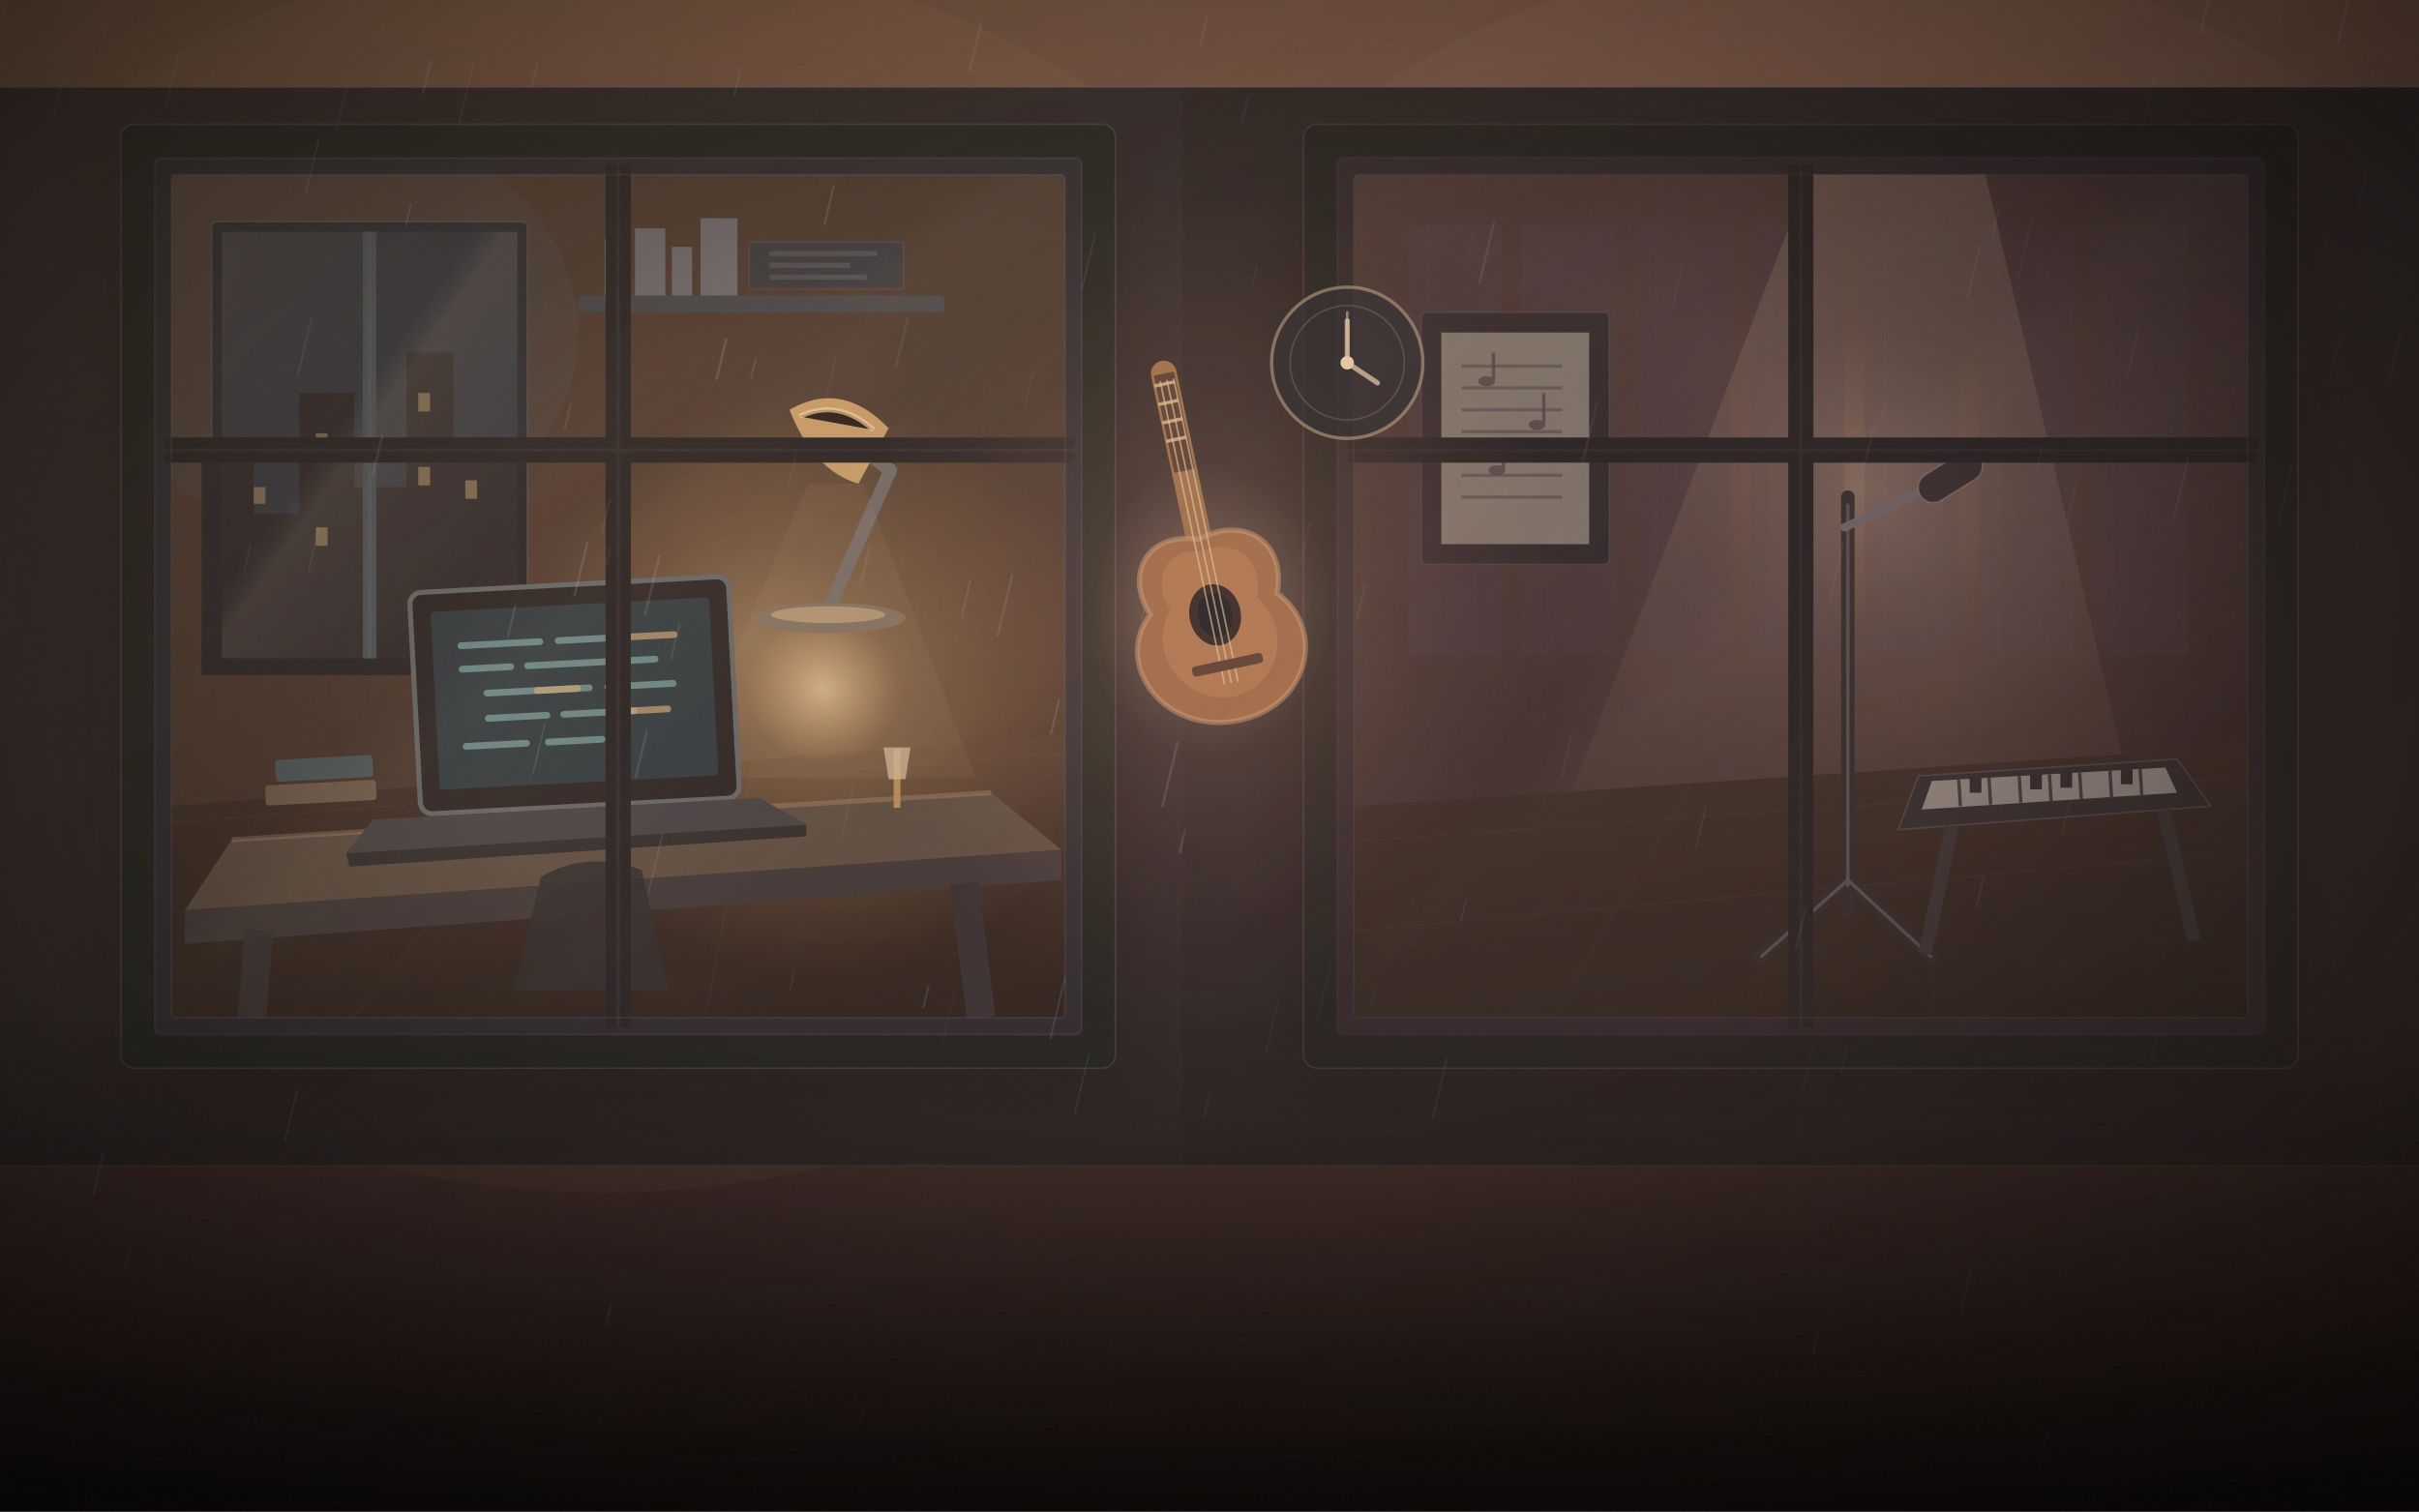
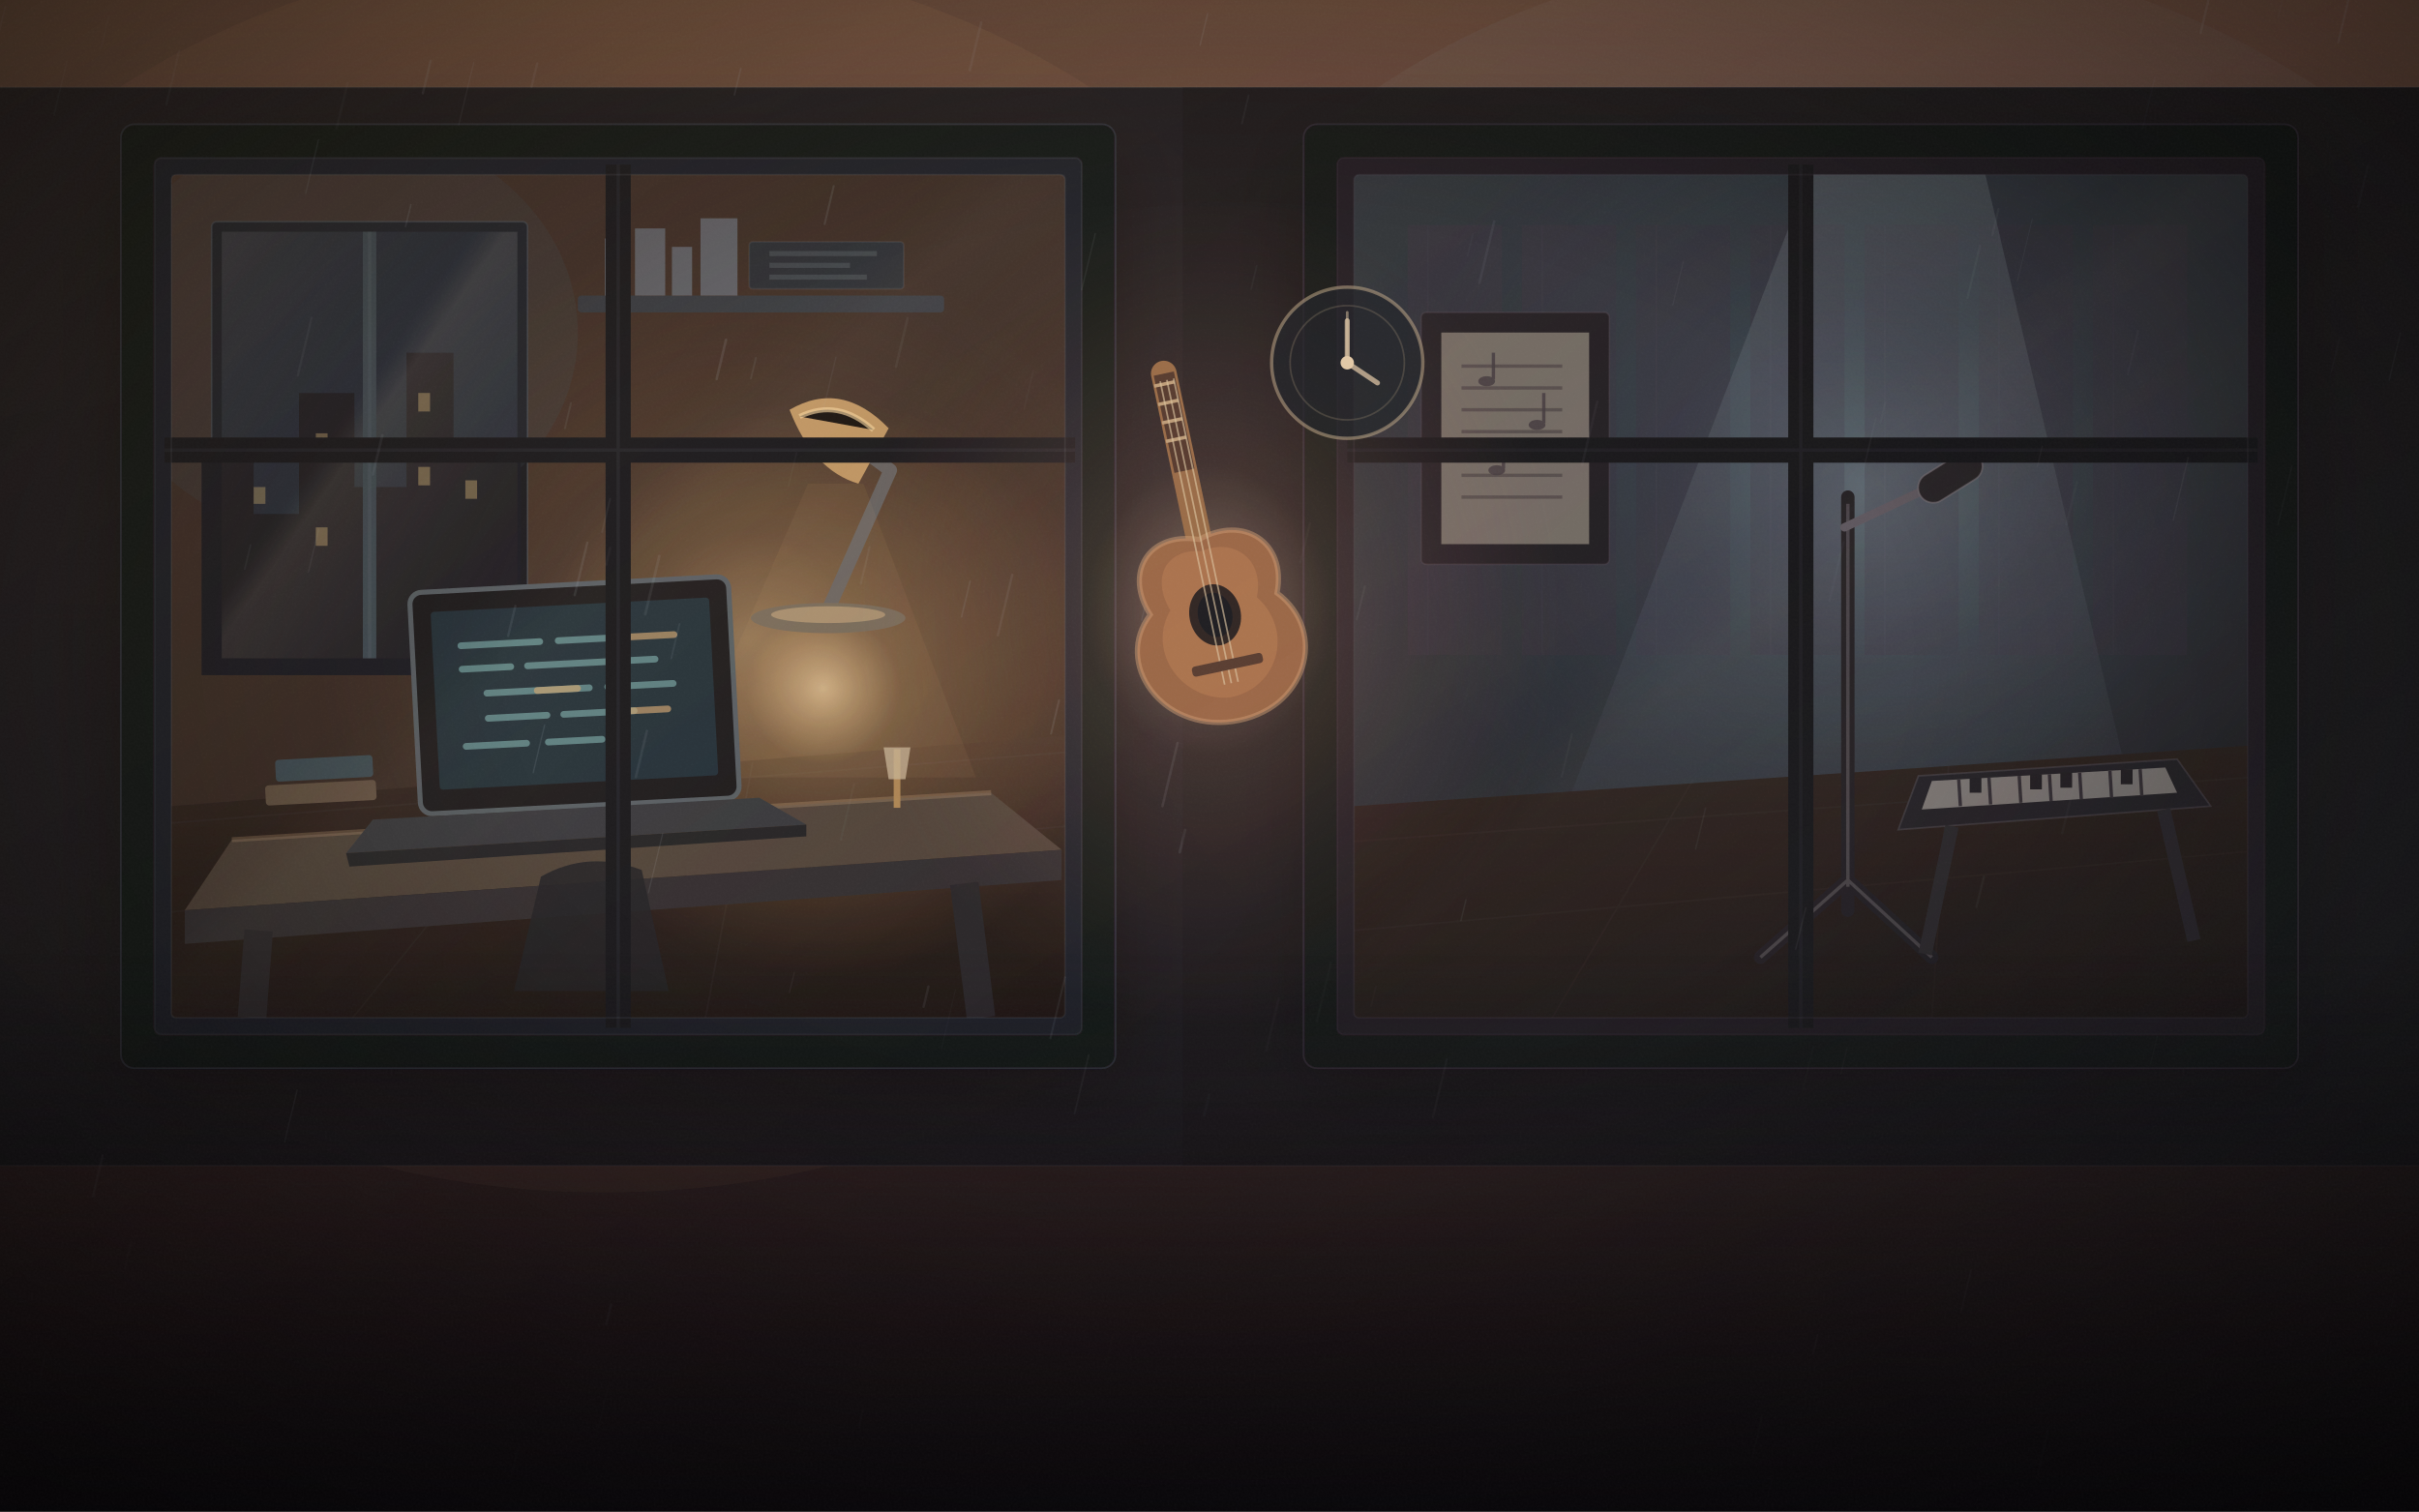
<svg xmlns="http://www.w3.org/2000/svg" viewBox="0 0 1440 900" preserveAspectRatio="xMidYMid slice" role="img" aria-labelledby="title desc">
  <style>
  .rain-drift { animation: rain-drift 11s ease-in-out infinite; }
  .mote { animation-name: mote-rise; animation-duration: 12s; animation-timing-function: ease-in-out; animation-iteration-count: infinite; opacity: 0; }
  .glow-drift { animation: glow-drift 14s ease-in-out infinite; }
  .sway { animation: sway 11s ease-in-out infinite; transform-box: fill-box; transform-origin: 50% 50%; }
  .drift { animation: drift 15s ease-in-out infinite; transform-box: fill-box; transform-origin: 50% 50%; }
  .spin { animation: spin 34s linear infinite; transform-box: fill-box; transform-origin: 50% 100%; }
  .pulse { animation: pulse 2.4s ease-in-out infinite; transform-box: fill-box; transform-origin: 50% 100%; }
  .ring { animation: ring 6.4s ease-out infinite; transform-box: fill-box; transform-origin: 50% 50%; }
  .rise { animation: rise 7s ease-in-out infinite; }
  .flow { animation: flow 7s linear infinite; }
  .blink { animation: blink 1.3s steps(2, start) infinite; }
  .signal-flow { animation: signal-flow 6s linear infinite; }
  @keyframes rain-drift { 0%, 100% { transform: translate(0px, 0px); } 50% { transform: translate(-14px, 24px); } }
  @keyframes mote-rise { 0% { opacity: 0; transform: translate(0px, 0px); } 16% { opacity: .5; } 62% { opacity: .26; } 100% { opacity: 0; transform: translate(-10px, -54px); } }
  @keyframes glow-drift { 0%, 100% { transform: translate(0px, 0px); } 50% { transform: translate(7px, -6px); } }
  @keyframes sway { 0%, 100% { transform: rotate(-1.4deg) translateY(0px); } 50% { transform: rotate(1.4deg) translateY(-4px); } }
  @keyframes drift { 0%, 100% { transform: translate(0px, 0px); } 50% { transform: translate(6px, -8px); } }
  @keyframes spin { to { transform: rotate(360deg); } }
  @keyframes pulse { 0%, 100% { transform: scaleY(.32); } 50% { transform: scaleY(1); } }
-   @keyframes ring { 0% { transform: scale(.5); opacity: .55; } 68% { opacity: .14; } 100% { transform: scale(2.4); opacity: 0; } }
+   @keyframes ring { 0% { transform: scale(.5); opacity: .4; } 68% { opacity: .1; } 100% { transform: scale(2.4); opacity: 0; } }
  @keyframes rise { 0% { opacity: 0; transform: translateY(6px); } 35% { opacity: .55; } 100% { opacity: 0; transform: translateY(-16px); } }
  @keyframes flow { to { stroke-dashoffset: -120; } }
  @keyframes blink { 0%, 49% { opacity: 1; } 50%, 100% { opacity: 0; } }
  @keyframes signal-flow { to { stroke-dashoffset: -96; } }
  @media (prefers-reduced-motion: reduce) { .anim { animation: none !important; } }
</style>
  <defs>
    <linearGradient id="night" x1="0" y1="0" x2="1" y2="1">
      <stop stop-color="#120d0c" />
      <stop offset=".46" stop-color="#2b1c1c" />
      <stop offset="1" stop-color="#160f0e" />
    </linearGradient>
    <linearGradient id="dawn" x1="0" y1="0" x2="0" y2="1">
      <stop stop-color="#e2a276" stop-opacity=".36" />
      <stop offset=".48" stop-color="#8b5e5e" stop-opacity=".15" />
      <stop offset="1" stop-color="#17110f" stop-opacity="0" />
    </linearGradient>
    <linearGradient id="warmWash" x1="0" y1="0" x2="1" y2="1">
-       <stop stop-color="#efb77d" stop-opacity=".2" />
-       <stop offset=".5" stop-color="#dca18c" stop-opacity=".13" />
-       <stop offset="1" stop-color="#c98370" stop-opacity=".18" />
+       <stop stop-color="#dca066" stop-opacity=".11" />
+       <stop offset=".55" stop-color="#887480" stop-opacity=".045" />
+       <stop offset="1" stop-color="#7495af" stop-opacity=".12" />
    </linearGradient>
    <linearGradient id="leftRoom" x1="0" y1="0" x2=".85" y2="1">
      <stop stop-color="#3b2c24" />
      <stop offset=".55" stop-color="#2a211d" />
      <stop offset="1" stop-color="#15100e" />
    </linearGradient>
    <linearGradient id="rightRoom" x1=".2" y1="0" x2=".8" y2="1">
-       <stop stop-color="#3b292c" />
-       <stop offset=".58" stop-color="#2b2025" />
-       <stop offset="1" stop-color="#171114" />
+       <stop stop-color="#273847" />
+       <stop offset=".58" stop-color="#222d38" />
+       <stop offset="1" stop-color="#151821" />
    </linearGradient>
    <linearGradient id="floor" x1="0" y1="0" x2="0" y2="1">
      <stop stop-color="#261c18" />
      <stop offset="1" stop-color="#0e0b0a" />
    </linearGradient>
    <linearGradient id="glass" x1="0" y1="0" x2="1" y2="1">
      <stop stop-color="#d5b497" stop-opacity=".13" />
      <stop offset=".42" stop-color="#62483f" stop-opacity=".05" />
      <stop offset=".48" stop-color="#f4d7b6" stop-opacity=".13" />
      <stop offset="1" stop-color="#211512" stop-opacity=".03" />
    </linearGradient>
    <linearGradient id="spotlight" x1="0" y1="0" x2="0" y2="1">
      <stop stop-color="#ffe0b6" stop-opacity=".27" />
      <stop offset="1" stop-color="#d9a18b" stop-opacity="0" />
    </linearGradient>
+     <linearGradient id="musicSpot" x1="0" y1="0" x2="0" y2="1">
+       <stop stop-color="#c1d7e2" stop-opacity=".3" />
+       <stop offset="1" stop-color="#7697b9" stop-opacity="0" />
+     </linearGradient>
    <linearGradient id="bottomShade" x1="0" y1="0" x2="0" y2="1">
-       <stop stop-color="#100b09" stop-opacity="0" />
-       <stop offset=".56" stop-color="#100b09" stop-opacity=".46" />
-       <stop offset="1" stop-color="#0b0807" stop-opacity=".94" />
+       <stop stop-color="#100b10" stop-opacity="0" />
+       <stop offset=".48" stop-color="#100b10" stop-opacity=".47" />
+       <stop offset="1" stop-color="#0a080d" stop-opacity=".91" />
    </linearGradient>
    <radialGradient id="lampGlow">
      <stop stop-color="#ffe0a8" stop-opacity=".78" />
      <stop offset=".26" stop-color="#f4bd78" stop-opacity=".3" />
      <stop offset="1" stop-color="#e6a053" stop-opacity="0" />
    </radialGradient>
    <radialGradient id="stageGlow">
      <stop stop-color="#ffd8bd" stop-opacity=".48" />
      <stop offset=".35" stop-color="#dda088" stop-opacity=".18" />
      <stop offset="1" stop-color="#aa6e63" stop-opacity="0" />
    </radialGradient>
-     <radialGradient id="vignette" cx=".5" cy=".45" r=".72">
-       <stop offset=".42" stop-color="#000" stop-opacity="0" />
-       <stop offset="1" stop-color="#000" stop-opacity=".66" />
+     <radialGradient id="musicGlow">
+       <stop stop-color="#abd5e9" stop-opacity=".53" />
+       <stop offset=".4" stop-color="#7da7c5" stop-opacity=".24" />
+       <stop offset="1" stop-color="#617c9d" stop-opacity="0" />
+     </radialGradient>
+     <radialGradient id="careerFocus">
+       <stop stop-color="#d5e3df" stop-opacity=".27" />
+       <stop offset=".44" stop-color="#a2c3cb" stop-opacity=".095" />
+       <stop offset="1" stop-color="#8aa4b8" stop-opacity="0" />
+     </radialGradient>
+     <radialGradient id="vignette" cx=".5" cy=".43" r=".73">
+       <stop offset=".39" stop-color="#000" stop-opacity="0" />
+       <stop offset="1" stop-color="#000" stop-opacity=".63" />
    </radialGradient>
    <filter id="blur8" x="-50%" y="-50%" width="200%" height="200%">
      <feGaussianBlur stdDeviation="8" />
    </filter>
    <filter id="blur24" x="-50%" y="-50%" width="200%" height="200%">
      <feGaussianBlur stdDeviation="24" />
    </filter>
    <filter id="shadow" x="-30%" y="-30%" width="160%" height="160%">
      <feDropShadow dx="0" dy="16" stdDeviation="22" flood-color="#000" flood-opacity=".55" />
    </filter>
    <filter id="grain">
      <feTurbulence type="fractalNoise" baseFrequency=".72" numOctaves="3" seed="27" stitchTiles="stitch" />
      <feColorMatrix type="saturate" values="0" />
      <feComponentTransfer>
        <feFuncA type="table" tableValues="0 .075" />
      </feComponentTransfer>
    </filter>
    <clipPath id="leftClip">
      <rect x="102" y="164" width="532" height="502" rx="3" />
    </clipPath>
    <clipPath id="rightClip">
      <rect x="806" y="164" width="532" height="502" rx="3" />
    </clipPath>
  </defs>
  <rect width="1440" height="900" fill="url(#night)" />
-   <ellipse cx="360" cy="340" rx="460" ry="370" fill="#b47b58" opacity=".09" />
-   <ellipse cx="1100" cy="330" rx="440" ry="360" fill="#a86c6c" opacity=".1" />
+   <ellipse cx="360" cy="340" rx="460" ry="370" fill="#b47b58" opacity=".12" />
+   <ellipse cx="1100" cy="330" rx="440" ry="360" fill="#688eac" opacity=".1" />
  <rect width="1440" height="900" fill="url(#dawn)" />
  <path d="M0 248C280 210 480 268 720 226C970 182 1160 244 1440 196V0H0Z" fill="#e5a18a" opacity=".07" />
  <ellipse cx="720" cy="210" rx="380" ry="100" fill="#efb493" opacity=".1" filter="url(#blur24)" />
  <g transform="translate(0 -60) ">
    <path d="M0 112H1440V754H0Z" fill="#080d15" opacity=".9" />
    <path d="M0 112H1440M0 754H1440" stroke="#6d8296" stroke-opacity=".14" />
    <g filter="url(#shadow)">
      <rect x="72" y="134" width="592" height="562" rx="8" fill="#05090f" stroke="#344250" stroke-opacity=".55" />
      <rect x="92" y="154" width="552" height="522" rx="4" fill="#111923" stroke="#637484" stroke-opacity=".18" />
      <rect x="776" y="134" width="592" height="562" rx="8" fill="#05090f" stroke="#454057" stroke-opacity=".58" />
      <rect x="796" y="154" width="552" height="522" rx="4" fill="#171522" stroke="#756887" stroke-opacity=".18" />
    </g>
    <g opacity="1">
      <g clip-path="url(#leftClip)">
        <rect x="102" y="164" width="532" height="502" fill="url(#leftRoom)" />
-         <ellipse cx="444" cy="440" rx="250" ry="240" fill="url(#lampGlow)" opacity=".26" />
+         <ellipse cx="444" cy="440" rx="250" ry="240" fill="url(#lampGlow)" opacity=".38" />
        <path d="M102 540L634 498V666H102Z" fill="url(#floor)" />
        <path d="M102 550L634 508M102 603L634 552M210 666L328 520M420 666L448 514" stroke="#80909a" stroke-opacity=".06" />
        <rect x="126" y="192" width="188" height="266" rx="3" fill="#080e16" stroke="#4b5d6b" stroke-opacity=".5" />
        <rect x="132" y="198" width="176" height="254" fill="#0d1a28" />
        <ellipse cx="202" cy="258" rx="142" ry="124" fill="#345574" opacity=".14" />
        <path d="M120 410V332H151V366H178V294H211V350H242V270H270V324H310V462H120Z" fill="#080f19" />
        <path d="M151 350H158V360H151ZM188 318H195V329H188ZM249 294H256V305H249ZM277 346H284V357H277ZM188 374H195V385H188ZM249 338H256V349H249Z" fill="#d5b878" opacity=".48" />
        <rect x="132" y="198" width="176" height="254" fill="url(#glass)" />
        <path d="M220 198V452M132 326H308" stroke="#334652" stroke-width="8" />
        <path d="M220 198V452M132 326H308" stroke="#8295a1" stroke-opacity=".12" stroke-width="2" />
        <rect x="344" y="236" width="218" height="10" rx="2" fill="#29343e" />
        <path d="M360 202H374V236H360ZM378 196H396V236H378ZM400 207H412V236H400ZM417 190H439V236H417Z" fill="#58606a" />
        <rect x="446" y="204" width="92" height="28" rx="2" fill="#1a252f" stroke="#83919a" stroke-opacity=".15" />
        <path d="M458 211H522M458 218H506M458 225H516" stroke="#8b9ba3" stroke-opacity=".22" stroke-width="3" />
        <g class="anim glow-drift">
          <ellipse cx="490" cy="470" rx="176" ry="172" fill="url(#lampGlow)" />
        </g>
        <path d="M493 423L530 340M530 340L500 318" stroke="#5b5e60" stroke-width="8" stroke-linecap="round" />
        <path d="M470 304Q501 286 529 315L511 348Q484 340 470 304Z" fill="#c59b63" />
        <path d="M476 308Q499 297 520 316" stroke="#ffe0a4" stroke-opacity=".65" stroke-width="3" />
        <ellipse cx="493" cy="428" rx="46" ry="9" fill="#6c6558" />
        <ellipse cx="493" cy="426" rx="34" ry="5" fill="#d3b785" opacity=".55" />
        <path d="M481 348L405 523H581L514 348Z" fill="#f2bd78" opacity=".065" />
        <path d="M138 560L590 532L632 566L110 602Z" fill="#463e35" />
        <path d="M110 602L632 566V584L110 622Z" fill="#24252a" />
        <path d="M154 614L150 666M574 586L584 666" stroke="#1a1d23" stroke-width="17" />
        <path d="M138 560L590 532" stroke="#b49670" stroke-opacity=".35" stroke-width="3" />
        <rect x="247" y="408" width="190" height="132" rx="7" fill="#080d12" stroke="#4c5b64" stroke-width="3" transform="rotate(-3 342 474)" />
        <rect x="259" y="420" width="166" height="106" rx="2" fill="#102633" transform="rotate(-3 342 474)" />
        <g transform="rotate(-3 342 474)" stroke-linecap="round">
          <path d="M276 441H323M334 441H368M276 455H305M315 455H391M290 470H351M362 470H401M290 485H325M335 485H377M276 501H312M325 501H357" stroke="#75b6b6" stroke-opacity=".65" stroke-width="4" />
          <path d="M374 441H403M320 470H344M367 485H397" stroke="#d1aa72" stroke-opacity=".7" stroke-width="4" />
        </g>
        <path d="M222 548L452 535L480 551L206 568Z" fill="#293138" />
        <path d="M206 568L480 551V558L208 576Z" fill="#12181d" />
        <rect x="158" y="526" width="66" height="12" rx="2" fill="#5f5142" transform="rotate(-3 191 532)" />
        <rect x="164" y="511" width="58" height="13" rx="2" fill="#344b56" transform="rotate(-3 193 518)" />
        <path d="M534 506V541" stroke="#b28a55" stroke-width="4" />
        <path d="M526 505H542L539 524H529Z" fill="#d2c2a1" opacity=".75" />
        <path d="M322 582Q350 566 382 578L398 650H306Z" fill="#11171e" opacity=".88" />
      </g>
    </g>
    <g opacity="1">
      <g clip-path="url(#rightClip)">
        <rect x="806" y="164" width="532" height="502" fill="url(#rightRoom)" />
        <g class="anim glow-drift">
-           <ellipse cx="1110" cy="348" rx="290" ry="268" fill="url(#stageGlow)" />
+           <ellipse cx="1110" cy="348" rx="290" ry="268" fill="url(#musicGlow)" />
        </g>
        <g opacity=".32">
          <path d="M838 194H894V450H838ZM906 194H962V450H906ZM974 194H1030V450H974ZM1042 194H1098V450H1042ZM1110 194H1166V450H1110ZM1178 194H1234V450H1178ZM1246 194H1302V450H1246Z" fill="#40344f" />
          <path d="M850 194V450M918 194V450M986 194V450M1054 194V450M1122 194V450M1190 194V450M1258 194V450" stroke="#9a82aa" stroke-opacity=".18" />
        </g>
-         <path d="M1080 156H1180L1300 666H884Z" fill="url(#spotlight)" />
+         <path d="M1080 156H1180L1300 666H884Z" fill="url(#musicSpot)" />
        <ellipse cx="1115" cy="626" rx="218" ry="44" fill="#c5a0dc" opacity=".07" filter="url(#blur8)" />
        <path d="M806 540L1338 504V666H806Z" fill="url(#floor)" />
        <path d="M806 561L1338 523M806 614L1338 567M924 666L1008 524M1150 666L1160 516" stroke="#a392b1" stroke-opacity=".055" />
        <rect x="846" y="246" width="112" height="150" rx="3" fill="#171822" stroke="#76677f" stroke-opacity=".32" />
        <rect x="858" y="258" width="88" height="126" fill="#d6cdbc" opacity=".72" />
        <path d="M870 278H930M870 291H930M870 304H930M870 317H930M870 330H930M870 343H930M870 356H930" stroke="#554f55" stroke-opacity=".65" stroke-width="2" />
        <g fill="#4a4350" opacity=".8">
          <ellipse cx="885" cy="287" rx="5" ry="3" />
          <ellipse cx="915" cy="313" rx="5" ry="3" />
          <ellipse cx="891" cy="340" rx="5" ry="3" />
          <path d="M889 286V270M919 312V294M895 339V321" stroke="#4a4350" stroke-width="2" />
        </g>
        <path d="M1100 356V602M1100 584L1048 630M1100 584L1150 630" stroke="#151720" stroke-width="8" stroke-linecap="round" />
        <path d="M1100 360V588M1100 584L1048 630M1100 584L1150 630" stroke="#85828d" stroke-opacity=".55" stroke-width="2" />
        <path d="M1098 374L1162 344" stroke="#777482" stroke-width="5" stroke-linecap="round" />
        <rect x="1152" y="323" width="18" height="42" rx="9" fill="#171922" stroke="#a29baa" stroke-opacity=".65" transform="rotate(58 1161 344)" />
        <g transform="translate(1142 500)">
          <path d="M0 22L154 12L174 40L-12 54Z" fill="#191b25" stroke="#6d6879" stroke-opacity=".5" />
          <path d="M8 25L147 17L154 32L2 42Z" fill="#d3d0ca" opacity=".82" />
          <path d="M24 24L25 40M42 23L43 39M60 22L61 38M78 21L79 37M96 20L97 36M114 19L115 35M132 18L133 34" stroke="#36333e" stroke-width="2" />
          <path d="M34 23L34 32M70 21L70 30M88 20L88 29M124 18L124 27" stroke="#171820" stroke-width="7" />
          <path d="M20 52L4 128M146 42L164 120" stroke="#252630" stroke-width="8" />
        </g>
        <rect x="806" y="164" width="532" height="502" fill="url(#glass)" opacity=".42" />
      </g>
    </g>
    <rect x="102" y="164" width="532" height="502" fill="url(#glass)" opacity=".32" />
    <path d="M368 158V672M98 328H640M1072 158V672M802 328H1344" stroke="#080d14" stroke-width="15" />
    <path d="M368 158V672M98 328H640M1072 158V672M802 328H1344" stroke="#607080" stroke-opacity=".12" stroke-width="2" />
    <rect x="102" y="164" width="532" height="502" rx="3" fill="none" stroke="#9aabba" stroke-opacity=".12" />
    <rect x="806" y="164" width="532" height="502" rx="3" fill="none" stroke="#aa9bb8" stroke-opacity=".12" />
  </g>
-   <g class="anim rain-drift" stroke="#c5d8e5" stroke-linecap="round" opacity="0.2">
+   <g class="anim rain-drift" stroke="#c5d8e5" stroke-linecap="round" opacity="0.144">
    <line x1="-29.7" y1="505.6" x2="-34.8" y2="526.9" stroke-width="1.0" opacity="0.45" />
    <line x1="1392.6" y1="201.8" x2="1387.9" y2="221.0" stroke-width="0.9" opacity="0.35" />
    <line x1="523.1" y1="-63.8" x2="517.8" y2="-41.6" stroke-width="1.5" opacity="0.49" />
    <line x1="441.0" y1="40.7" x2="437.2" y2="56.5" stroke-width="1.0" opacity="0.72" />
    <line x1="394.5" y1="496.3" x2="386.0" y2="531.6" stroke-width="0.7" opacity="0.75" />
    <line x1="324.2" y1="431.7" x2="317.4" y2="460.1" stroke-width="0.8" opacity="0.81" />
    <line x1="872.7" y1="535.7" x2="869.7" y2="548.1" stroke-width="0.9" opacity="0.77" />
    <line x1="1315.2" y1="-2.3" x2="1310.0" y2="19.6" stroke-width="1.4" opacity="0.76" />
    <line x1="1015.3" y1="481.2" x2="1009.4" y2="505.5" stroke-width="0.9" opacity="0.58" />
    <line x1="1471.5" y1="-31.5" x2="1463.2" y2="3.3" stroke-width="1.0" opacity="0.71" />
    <line x1="1054.8" y1="880.7" x2="1049.5" y2="902.4" stroke-width="1.0" opacity="0.66" />
    <line x1="743.3" y1="56.8" x2="739.3" y2="73.5" stroke-width="1.1" opacity="0.61" />
    <line x1="634.0" y1="581.9" x2="625.3" y2="618.2" stroke-width="1.2" opacity="0.62" />
    <line x1="496.3" y1="110.8" x2="490.9" y2="133.4" stroke-width="1.2" opacity="0.84" />
    <line x1="779.8" y1="311.6" x2="774.1" y2="335.1" stroke-width="1.3" opacity="0.40" />
    <line x1="812.5" y1="349.0" x2="807.7" y2="368.8" stroke-width="1.2" opacity="0.72" />
    <line x1="517.7" y1="325.7" x2="512.4" y2="347.7" stroke-width="1.2" opacity="0.49" />
    <line x1="1526.4" y1="858.3" x2="1520.0" y2="884.7" stroke-width="1.6" opacity="0.84" />
    <line x1="432.2" y1="202.3" x2="426.6" y2="225.7" stroke-width="1.5" opacity="0.82" />
    <line x1="1282.7" y1="46.3" x2="1275.5" y2="76.5" stroke-width="0.9" opacity="0.34" />
    <line x1="761.2" y1="594.5" x2="753.8" y2="625.6" stroke-width="1.4" opacity="0.30" />
    <line x1="648.1" y1="628.2" x2="639.7" y2="663.1" stroke-width="1.0" opacity="0.50" />
    <line x1="1209.8" y1="130.2" x2="1200.9" y2="167.5" stroke-width="0.6" opacity="0.77" />
    <line x1="1116.7" y1="248.8" x2="1109.3" y2="279.7" stroke-width="0.9" opacity="0.54" />
    <line x1="682.5" y1="357.0" x2="679.6" y2="369.3" stroke-width="0.8" opacity="0.67" />
    <line x1="227.6" y1="259.1" x2="222.0" y2="282.5" stroke-width="1.5" opacity="0.57" />
    <line x1="1450.0" y1="564.0" x2="1447.2" y2="575.7" stroke-width="1.0" opacity="0.47" />
    <line x1="701.0" y1="442.4" x2="692.0" y2="480.0" stroke-width="1.5" opacity="0.74" />
    <line x1="1425.4" y1="769.7" x2="1422.9" y2="780.2" stroke-width="0.6" opacity="0.56" />
    <line x1="27.3" y1="805.5" x2="23.2" y2="822.5" stroke-width="1.4" opacity="0.32" />
    <line x1="795.0" y1="935.5" x2="789.9" y2="956.8" stroke-width="1.0" opacity="0.60" />
    <line x1="1514.8" y1="364.9" x2="1508.5" y2="391.3" stroke-width="1.4" opacity="0.64" />
    <line x1="1049.1" y1="842.8" x2="1043.3" y2="867.1" stroke-width="1.1" opacity="0.70" />
    <line x1="508.5" y1="466.7" x2="500.5" y2="500.0" stroke-width="1.2" opacity="0.25" />
    <line x1="815.7" y1="895.5" x2="810.0" y2="919.2" stroke-width="1.0" opacity="0.80" />
    <line x1="1318.1" y1="809.2" x2="1311.3" y2="837.3" stroke-width="0.7" opacity="0.39" />
    <line x1="652.0" y1="139.1" x2="643.9" y2="172.6" stroke-width="0.8" opacity="0.59" />
    <line x1="1236.3" y1="286.9" x2="1230.2" y2="312.1" stroke-width="1.4" opacity="0.36" />
    <line x1="1099.6" y1="623.7" x2="1095.8" y2="639.6" stroke-width="0.7" opacity="0.47" />
    <line x1="719.8" y1="651.9" x2="716.8" y2="664.2" stroke-width="1.5" opacity="0.37" />
    <line x1="909.9" y1="946.3" x2="903.1" y2="974.6" stroke-width="1.4" opacity="0.84" />
    <line x1="1236.0" y1="461.3" x2="1227.6" y2="496.2" stroke-width="1.4" opacity="0.32" />
    <line x1="861.3" y1="630.7" x2="853.0" y2="665.3" stroke-width="1.3" opacity="0.51" />
    <line x1="472.9" y1="579.0" x2="469.9" y2="591.1" stroke-width="0.6" opacity="0.54" />
    <line x1="1409.6" y1="98.6" x2="1403.8" y2="122.9" stroke-width="1.4" opacity="0.37" />
    <line x1="284.3" y1="-60.5" x2="279.1" y2="-38.8" stroke-width="1.0" opacity="0.69" />
    <line x1="561.0" y1="-57.1" x2="554.0" y2="-27.8" stroke-width="1.4" opacity="0.30" />
    <line x1="1081.9" y1="794.9" x2="1079.3" y2="806.1" stroke-width="1.1" opacity="0.78" />
    <line x1="1219.0" y1="852.4" x2="1212.4" y2="879.9" stroke-width="1.4" opacity="0.76" />
    <line x1="1079.2" y1="964.2" x2="1075.8" y2="978.4" stroke-width="0.6" opacity="0.62" />
    <line x1="-4.9" y1="-64.4" x2="-13.3" y2="-29.7" stroke-width="1.2" opacity="0.60" />
    <line x1="404.5" y1="371.5" x2="399.6" y2="392.0" stroke-width="1.1" opacity="0.58" />
    <line x1="189.7" y1="315.1" x2="183.6" y2="340.6" stroke-width="0.8" opacity="0.61" />
    <line x1="1527.6" y1="745.9" x2="1520.0" y2="777.4" stroke-width="0.8" opacity="0.52" />
    <line x1="1075.0" y1="540.4" x2="1069.0" y2="565.1" stroke-width="0.9" opacity="0.65" />
    <line x1="1013.6" y1="963.4" x2="1010.1" y2="978.0" stroke-width="1.0" opacity="0.60" />
    <line x1="339.9" y1="240.0" x2="336.3" y2="255.0" stroke-width="1.1" opacity="0.58" />
    <line x1="176.9" y1="649.0" x2="169.4" y2="680.0" stroke-width="0.8" opacity="0.70" />
    <line x1="540.3" y1="189.4" x2="533.4" y2="218.3" stroke-width="1.5" opacity="0.40" />
    <line x1="1131.0" y1="908.0" x2="1127.6" y2="921.9" stroke-width="1.4" opacity="0.50" />
    <line x1="1215.7" y1="265.7" x2="1212.8" y2="277.9" stroke-width="0.7" opacity="0.54" />
    <line x1="206.9" y1="49.5" x2="200.4" y2="76.5" stroke-width="1.5" opacity="0.31" />
    <line x1="889.5" y1="131.8" x2="880.7" y2="168.5" stroke-width="1.5" opacity="0.79" />
    <line x1="1499.9" y1="841.2" x2="1495.1" y2="861.4" stroke-width="0.7" opacity="0.35" />
    <line x1="1464.8" y1="-52.7" x2="1455.9" y2="-16.0" stroke-width="1.1" opacity="0.63" />
    <line x1="392.5" y1="331.1" x2="384.1" y2="365.8" stroke-width="1.6" opacity="0.61" />
    <line x1="1512.5" y1="985.8" x2="1505.9" y2="1012.9" stroke-width="0.7" opacity="0.75" />
    <line x1="705.5" y1="494.2" x2="702.3" y2="507.4" stroke-width="1.6" opacity="0.76" />
    <line x1="185.5" y1="189.1" x2="177.3" y2="223.6" stroke-width="1.3" opacity="0.50" />
    <line x1="763.0" y1="383.9" x2="758.0" y2="404.7" stroke-width="1.3" opacity="0.48" />
    <line x1="1472.2" y1="835.1" x2="1464.1" y2="868.9" stroke-width="1.0" opacity="0.61" />
    <line x1="64.6" y1="10.1" x2="60.3" y2="28.0" stroke-width="1.2" opacity="0.28" />
    <line x1="577.5" y1="346.0" x2="572.4" y2="367.3" stroke-width="1.0" opacity="0.68" />
    <line x1="1189.7" y1="124.4" x2="1186.1" y2="139.8" stroke-width="1.3" opacity="0.71" />
    <line x1="1122.3" y1="239.7" x2="1119.5" y2="251.4" stroke-width="1.2" opacity="0.42" />
    <line x1="106.7" y1="30.2" x2="99.0" y2="62.3" stroke-width="1.3" opacity="0.39" />
    <line x1="1173.4" y1="756.0" x2="1167.3" y2="781.3" stroke-width="1.0" opacity="0.60" />
    <line x1="149.2" y1="324.4" x2="145.7" y2="338.8" stroke-width="1.0" opacity="0.45" />
    <line x1="189.6" y1="83.2" x2="182.0" y2="115.1" stroke-width="0.8" opacity="0.71" />
    <line x1="1528.3" y1="779.3" x2="1521.3" y2="808.6" stroke-width="1.1" opacity="0.74" />
    <line x1="618.6" y1="909.3" x2="610.9" y2="941.5" stroke-width="0.8" opacity="0.55" />
    <line x1="855.8" y1="-57.4" x2="853.1" y2="-46.3" stroke-width="1.1" opacity="0.44" />
    <line x1="363.7" y1="776.7" x2="360.9" y2="788.6" stroke-width="1.5" opacity="0.82" />
    <line x1="738.3" y1="889.7" x2="733.7" y2="908.9" stroke-width="1.1" opacity="0.21" />
    <line x1="541.4" y1="882.8" x2="536.7" y2="902.4" stroke-width="0.6" opacity="0.24" />
    <line x1="61.1" y1="688.1" x2="55.3" y2="712.3" stroke-width="1.4" opacity="0.59" />
    <line x1="580.6" y1="927.1" x2="574.5" y2="952.5" stroke-width="1.2" opacity="0.62" />
    <line x1="39.8" y1="36.6" x2="32.1" y2="68.8" stroke-width="0.8" opacity="0.34" />
    <line x1="838.4" y1="938.0" x2="833.7" y2="957.6" stroke-width="1.1" opacity="0.82" />
    <line x1="450.0" y1="213.1" x2="447.0" y2="225.4" stroke-width="1.1" opacity="0.58" />
    <line x1="602.6" y1="342.2" x2="594.0" y2="378.2" stroke-width="1.4" opacity="0.61" />
    <line x1="950.8" y1="239.2" x2="941.8" y2="277.0" stroke-width="1.4" opacity="0.50" />
    <line x1="1455.6" y1="173.2" x2="1449.1" y2="200.1" stroke-width="1.1" opacity="0.69" />
    <line x1="282.0" y1="37.2" x2="273.1" y2="74.3" stroke-width="0.7" opacity="0.63" />
    <line x1="78.0" y1="739.8" x2="74.5" y2="754.4" stroke-width="1.4" opacity="0.32" />
    <line x1="1002.0" y1="155.9" x2="995.8" y2="181.6" stroke-width="0.7" opacity="0.58" />
    <line x1="497.6" y1="212.8" x2="489.8" y2="245.2" stroke-width="0.8" opacity="0.42" />
    <line x1="1178.7" y1="146.3" x2="1171.2" y2="177.4" stroke-width="1.3" opacity="0.70" />
    <line x1="748.1" y1="158.2" x2="744.8" y2="172.1" stroke-width="1.0" opacity="0.48" />
    <line x1="1501.8" y1="153.5" x2="1492.8" y2="191.1" stroke-width="0.8" opacity="0.60" />
    <line x1="981.6" y1="-58.1" x2="978.8" y2="-46.1" stroke-width="0.9" opacity="0.61" />
    <line x1="718.9" y1="8.1" x2="714.4" y2="26.9" stroke-width="0.9" opacity="0.77" />
    <line x1="552.7" y1="587.4" x2="549.8" y2="599.5" stroke-width="1.4" opacity="0.64" />
    <line x1="725.8" y1="-62.2" x2="720.1" y2="-38.5" stroke-width="1.0" opacity="0.49" />
    <line x1="1411.6" y1="-70.9" x2="1403.5" y2="-37.3" stroke-width="1.4" opacity="0.82" />
    <line x1="568.8" y1="589.3" x2="560.5" y2="624.1" stroke-width="0.6" opacity="0.24" />
    <line x1="819.0" y1="587.4" x2="816.2" y2="599.0" stroke-width="1.0" opacity="0.23" />
    <line x1="1348.8" y1="881.0" x2="1344.1" y2="900.6" stroke-width="0.8" opacity="0.41" />
    <line x1="1495.8" y1="817.2" x2="1488.6" y2="847.4" stroke-width="1.6" opacity="0.49" />
    <line x1="1272.8" y1="197.0" x2="1266.6" y2="223.1" stroke-width="1.1" opacity="0.51" />
    <line x1="887.5" y1="875.9" x2="881.7" y2="900.0" stroke-width="0.9" opacity="0.43" />
    <line x1="1181.0" y1="522.0" x2="1176.6" y2="540.0" stroke-width="1.4" opacity="0.52" />
    <line x1="349.6" y1="323.2" x2="342.1" y2="354.4" stroke-width="1.4" opacity="0.74" />
    <line x1="1284.2" y1="616.9" x2="1280.2" y2="633.6" stroke-width="0.7" opacity="0.41" />
    <line x1="876.8" y1="139.2" x2="873.6" y2="152.5" stroke-width="0.9" opacity="0.32" />
    <line x1="615.2" y1="220.4" x2="609.6" y2="243.7" stroke-width="0.9" opacity="0.26" />
    <line x1="258.9" y1="932.3" x2="253.3" y2="955.8" stroke-width="0.6" opacity="0.21" />
    <line x1="935.7" y1="437.2" x2="929.7" y2="462.4" stroke-width="1.2" opacity="0.44" />
    <line x1="1097.4" y1="322.9" x2="1089.0" y2="358.0" stroke-width="1.4" opacity="0.39" />
    <line x1="792.3" y1="573.1" x2="783.9" y2="608.1" stroke-width="1.3" opacity="0.24" />
    <line x1="319.8" y1="37.8" x2="316.4" y2="51.7" stroke-width="1.3" opacity="0.63" />
    <line x1="3.1" y1="4.0" x2="-5.8" y2="40.7" stroke-width="1.1" opacity="0.46" />
    <line x1="1361.0" y1="-9.6" x2="1356.2" y2="10.4" stroke-width="0.7" opacity="0.34" />
    <line x1="306.8" y1="360.8" x2="302.5" y2="378.6" stroke-width="1.4" opacity="0.64" />
    <line x1="363.2" y1="326.3" x2="360.8" y2="336.3" stroke-width="1.5" opacity="0.29" />
    <line x1="1302.6" y1="272.5" x2="1293.7" y2="309.8" stroke-width="0.8" opacity="0.78" />
    <line x1="385.1" y1="435.2" x2="378.5" y2="462.7" stroke-width="1.5" opacity="0.63" />
    <line x1="136.2" y1="951.5" x2="131.0" y2="973.3" stroke-width="1.0" opacity="0.20" />
    <line x1="1428.9" y1="198.5" x2="1422.2" y2="226.4" stroke-width="0.8" opacity="0.62" />
    <line x1="-5.1" y1="581.2" x2="-10.6" y2="604.2" stroke-width="0.9" opacity="0.54" />
    <line x1="244.6" y1="121.9" x2="241.4" y2="134.9" stroke-width="0.9" opacity="0.83" />
    <line x1="916.2" y1="-82.6" x2="909.7" y2="-55.6" stroke-width="0.8" opacity="0.29" />
    <line x1="1462.2" y1="139.1" x2="1453.7" y2="174.4" stroke-width="1.5" opacity="0.60" />
    <line x1="256.4" y1="36.1" x2="251.7" y2="55.6" stroke-width="1.4" opacity="0.72" />
    <line x1="1327.5" y1="973.5" x2="1323.3" y2="990.9" stroke-width="1.4" opacity="0.54" />
    <line x1="1079.4" y1="623.2" x2="1073.1" y2="649.6" stroke-width="0.9" opacity="0.26" />
    <line x1="1412.8" y1="977.7" x2="1409.7" y2="990.5" stroke-width="1.2" opacity="0.63" />
    <line x1="662.5" y1="794.9" x2="658.5" y2="811.8" stroke-width="1.1" opacity="0.21" />
    <line x1="363.2" y1="297.0" x2="358.4" y2="316.9" stroke-width="1.1" opacity="0.45" />
    <line x1="513.7" y1="840.0" x2="511.2" y2="850.2" stroke-width="1.2" opacity="0.73" />
    <line x1="734.3" y1="-52.1" x2="729.4" y2="-31.8" stroke-width="1.0" opacity="0.78" />
    <line x1="1398.1" y1="-0.5" x2="1391.9" y2="25.2" stroke-width="1.3" opacity="0.76" />
    <line x1="584.1" y1="13.4" x2="577.3" y2="41.8" stroke-width="1.5" opacity="0.60" />
    <line x1="1364.4" y1="277.4" x2="1356.0" y2="312.5" stroke-width="0.7" opacity="0.52" />
    <line x1="362.8" y1="822.4" x2="354.6" y2="856.3" stroke-width="0.7" opacity="0.56" />
    <line x1="1247.5" y1="-86.2" x2="1244.1" y2="-72.1" stroke-width="1.6" opacity="0.32" />
    <line x1="630.4" y1="417.0" x2="625.7" y2="436.8" stroke-width="1.2" opacity="0.84" />
    <line x1="474.2" y1="269.5" x2="469.4" y2="289.5" stroke-width="0.8" opacity="0.29" />
    <line x1="190.1" y1="824.6" x2="185.0" y2="845.8" stroke-width="0.8" opacity="0.36" />
    <line x1="309.0" y1="859.8" x2="304.6" y2="877.9" stroke-width="1.4" opacity="0.58" />
  </g>
-   <g fill="#efd6ad" opacity=".55">
+   <g fill="#efd6ad" opacity=".37">
    <circle class="anim mote" cx="130.6" cy="160.2" r="0.9" style="animation-duration:19.8s;animation-delay:-9.9s" />
    <circle class="anim mote" cx="550.7" cy="524.0" r="1.4" style="animation-duration:14.9s;animation-delay:-0.2s" />
    <circle class="anim mote" cx="594.5" cy="444.3" r="1.9" style="animation-duration:12.0s;animation-delay:-3.1s" />
    <circle class="anim mote" cx="497.8" cy="554.2" r="1.5" style="animation-duration:14.5s;animation-delay:-1.1s" />
    <circle class="anim mote" cx="680.6" cy="534.0" r="2.3" style="animation-duration:17.8s;animation-delay:-11.0s" />
    <circle class="anim mote" cx="298.3" cy="412.2" r="2.2" style="animation-duration:14.4s;animation-delay:-11.1s" />
    <circle class="anim mote" cx="754.9" cy="362.5" r="0.7" style="animation-duration:19.1s;animation-delay:-17.2s" />
    <circle class="anim mote" cx="156.3" cy="404.1" r="0.9" style="animation-duration:15.1s;animation-delay:-4.3s" />
    <circle class="anim mote" cx="211.9" cy="552.3" r="0.8" style="animation-duration:19.6s;animation-delay:-14.6s" />
    <circle class="anim mote" cx="641.9" cy="377.8" r="2.3" style="animation-duration:16.7s;animation-delay:-10.4s" />
    <circle class="anim mote" cx="1022.3" cy="210.9" r="1.6" style="animation-duration:17.9s;animation-delay:-16.4s" />
    <circle class="anim mote" cx="315.2" cy="441.4" r="2.0" style="animation-duration:15.2s;animation-delay:-10.6s" />
    <circle class="anim mote" cx="346.9" cy="483.6" r="1.5" style="animation-duration:15.1s;animation-delay:-2.8s" />
    <circle class="anim mote" cx="286.4" cy="251.0" r="1.6" style="animation-duration:18.3s;animation-delay:-9.1s" />
    <circle class="anim mote" cx="770.9" cy="336.0" r="2.2" style="animation-duration:17.7s;animation-delay:-5.6s" />
    <circle class="anim mote" cx="520.8" cy="321.9" r="0.8" style="animation-duration:15.1s;animation-delay:-14.8s" />
    <circle class="anim mote" cx="716.3" cy="428.3" r="2.3" style="animation-duration:20.0s;animation-delay:-19.3s" />
    <circle class="anim mote" cx="604.5" cy="541.2" r="1.1" style="animation-duration:19.7s;animation-delay:-4.0s" />
    <circle class="anim mote" cx="395.4" cy="444.8" r="1.4" style="animation-duration:13.8s;animation-delay:-0.8s" />
    <circle class="anim mote" cx="843.8" cy="208.9" r="1.3" style="animation-duration:14.9s;animation-delay:-5.1s" />
    <circle class="anim mote" cx="1045.1" cy="383.5" r="1.6" style="animation-duration:18.9s;animation-delay:-7.1s" />
    <circle class="anim mote" cx="1157.7" cy="557.1" r="0.7" style="animation-duration:16.4s;animation-delay:-6.7s" />
  </g>
  <g transform="translate(0 -60) ">
    <rect x="704" y="112" width="736" height="642" fill="#02050b" opacity=".32" />
    <g transform="translate(0 0)">
      <g class="anim drift">
        <ellipse cx="720" cy="424" rx="210" ry="248" fill="url(#stageGlow)" />
        <g transform="translate(644 266) scale(1.02) rotate(-12 70 130)">
          <path d="M72 14V144" stroke="#9a6c45" stroke-width="15" stroke-linecap="round" />
          <path d="M66 14H78V72H66Z" fill="#4d3429" />
          <path d="M65 20H77M65 31H77M65 42H77M65 53H77" stroke="#c5a67e" stroke-width="2" />
          <path d="M72 113C43 102 25 124 35 150C8 173 27 218 69 221C113 224 135 181 110 153C122 125 100 104 72 113Z" fill="#9c6744" stroke="#d4a276" stroke-opacity=".5" stroke-width="3" />
          <path d="M72 120C51 114 40 130 47 150C28 171 43 204 71 207C100 207 115 176 98 153C107 132 92 116 72 120Z" fill="#b87b50" opacity=".65" />
          <ellipse cx="72" cy="158" rx="15" ry="18" fill="#211b1b" />
          <ellipse cx="72" cy="158" rx="10" ry="13" fill="#0b1119" />
          <path d="M69 18V199M73 18V199M77 18V199" stroke="#e3d0aa" stroke-opacity=".65" />
          <rect x="52" y="185" width="42" height="6" rx="2" fill="#50362b" />
        </g>
        <g transform="translate(802 276)">
          <circle r="45" fill="#0d1721" fill-opacity=".72" stroke="#dbc49d" stroke-opacity=".48" stroke-width="2" />
          <circle r="34" fill="none" stroke="#dbc49d" stroke-opacity=".2" />
          <path d="M0 -25V0L18 12" fill="none" stroke="#eed8b4" stroke-opacity=".72" stroke-width="3" stroke-linecap="round" />
          <g class="anim spin" style="animation-duration:26s">
            <line x1="0" y1="0" x2="0" y2="-30" stroke="#eed8b4" stroke-opacity=".5" stroke-width="1.6" stroke-linecap="round" />
          </g>
          <circle r="4" fill="#eed8b4" />
        </g>
      </g>
    </g>
  </g>
  <rect width="1440" height="900" fill="#9b6946" opacity=".09" />
  <rect width="1440" height="900" fill="url(#warmWash)" />
-   <rect y="606" width="1440" height="294" fill="url(#bottomShade)" />
+   <rect y="563" width="1440" height="337" fill="url(#bottomShade)" />
  <rect width="1440" height="900" fill="url(#vignette)" />
  <rect width="1440" height="900" filter="url(#grain)" opacity=".38" />
</svg>
